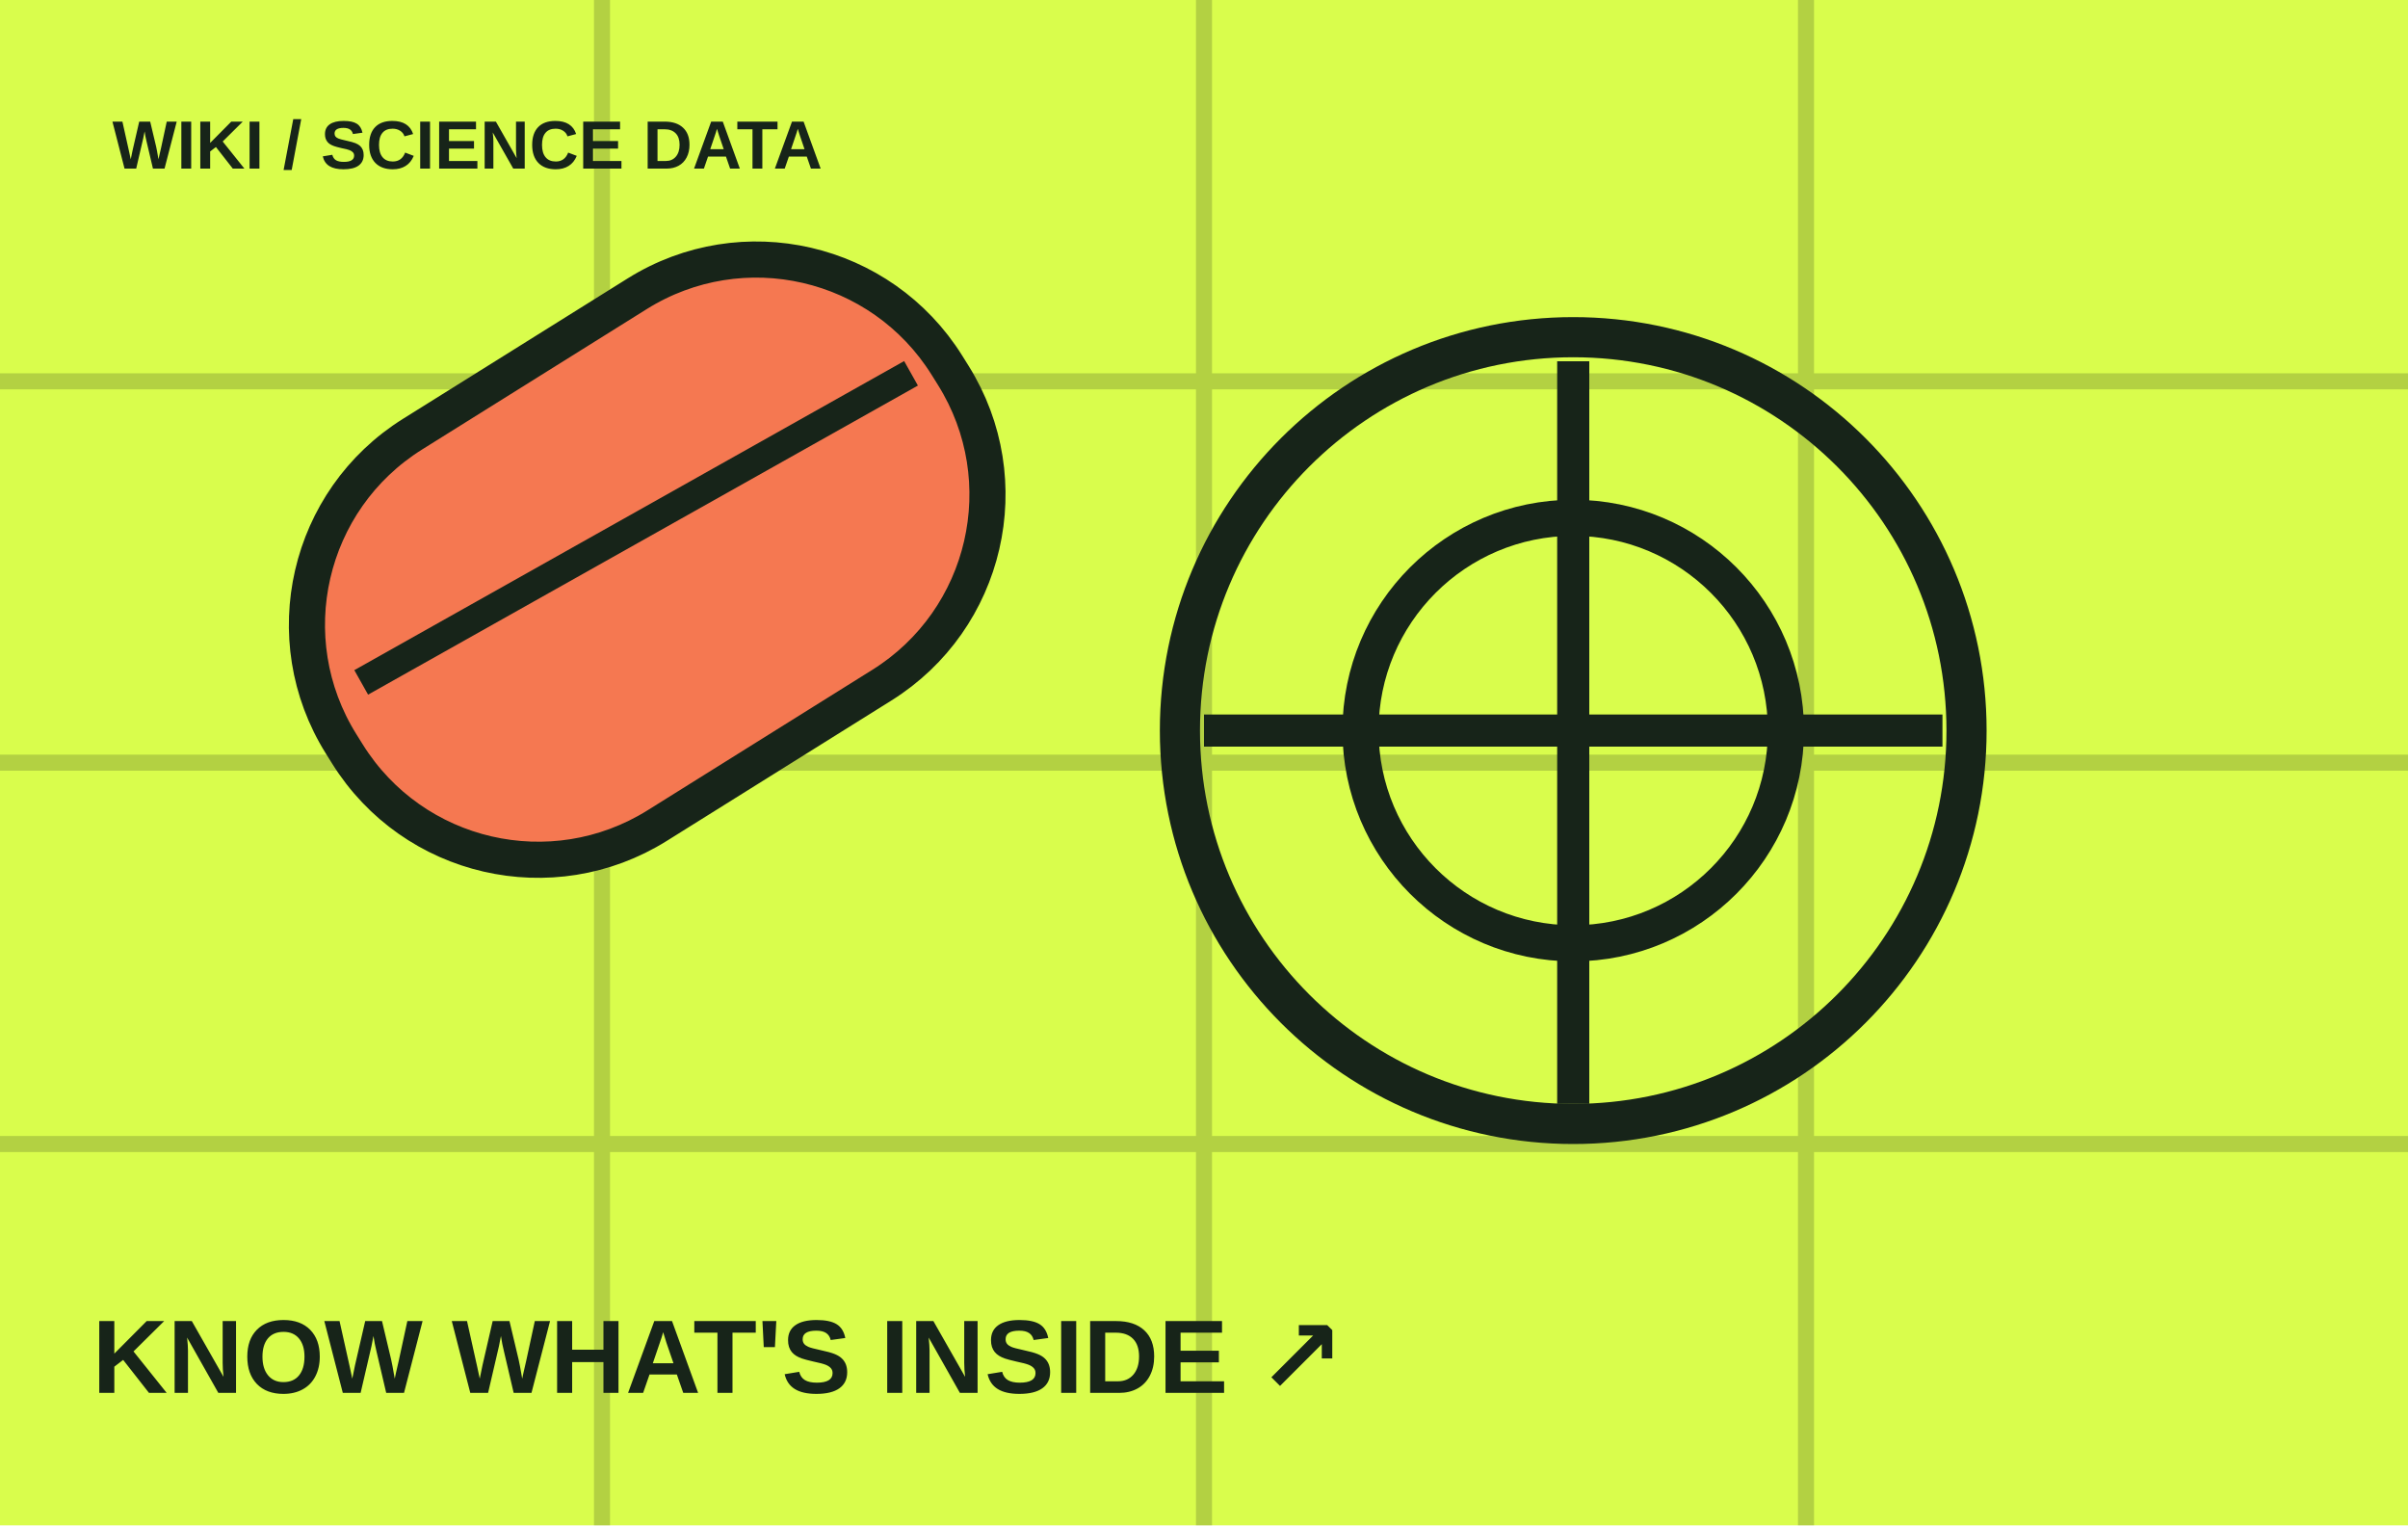
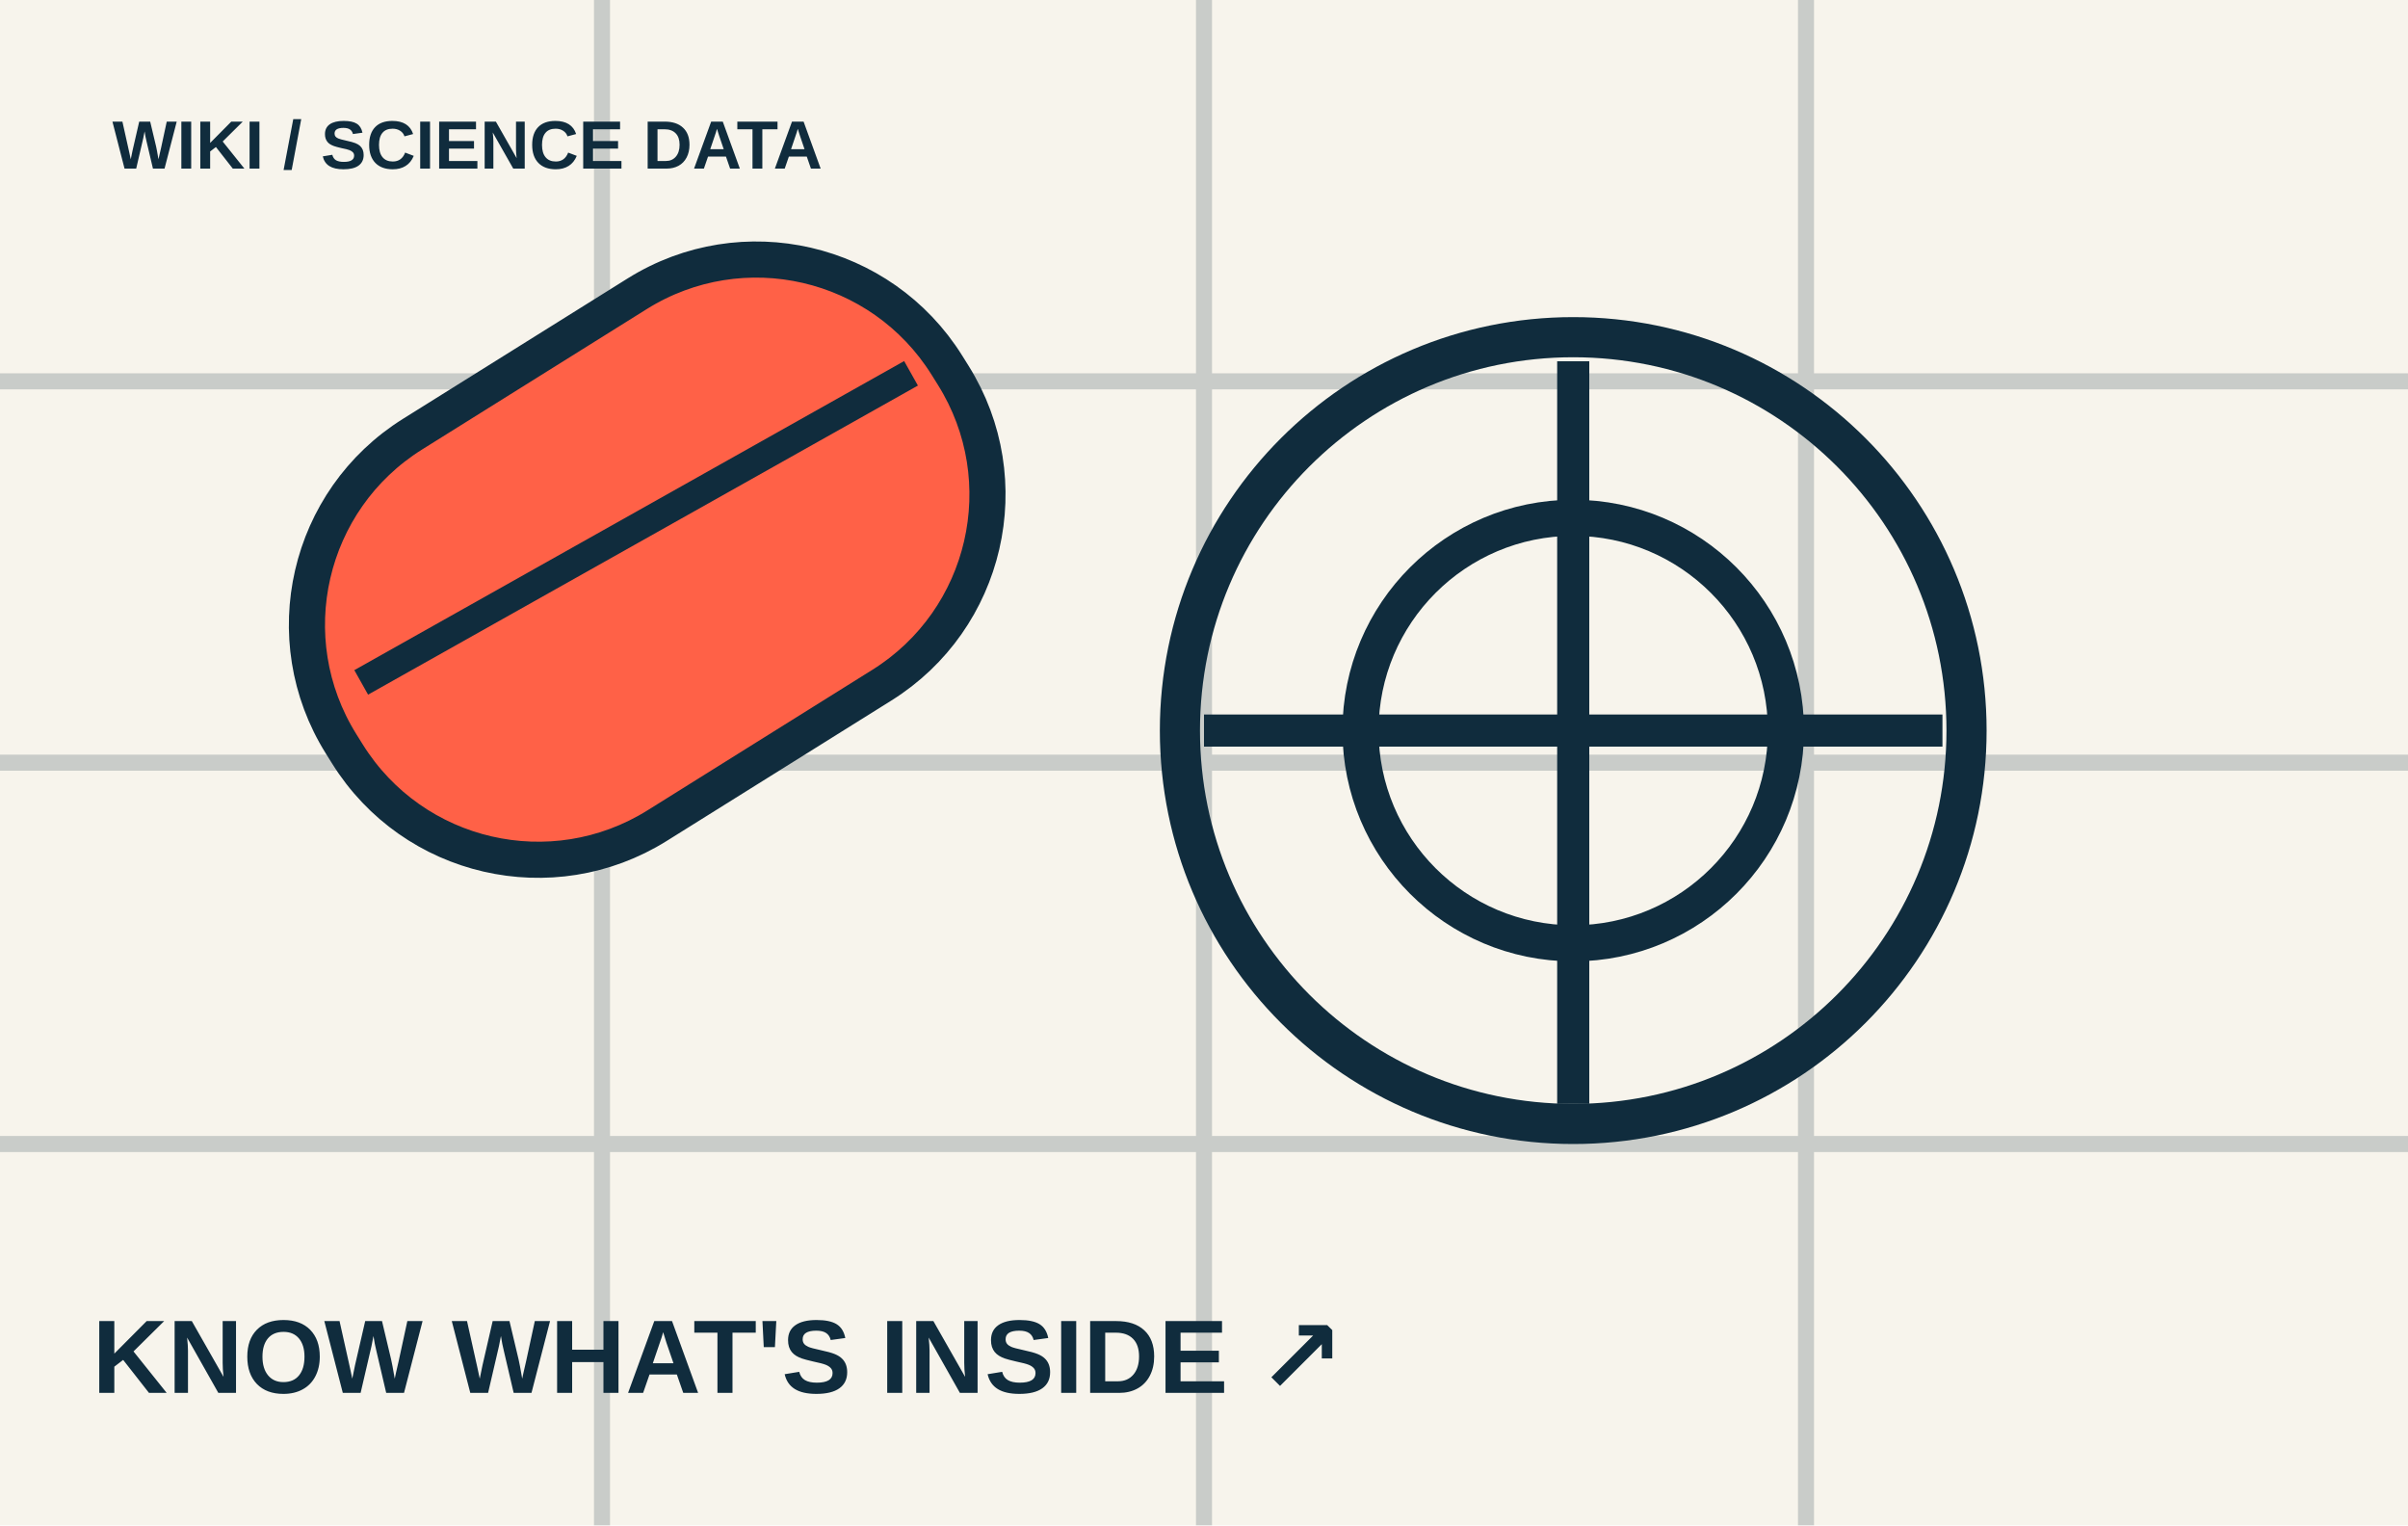
<svg xmlns="http://www.w3.org/2000/svg" viewBox="0 0 600 380" role="img" aria-label="영양제 위키의 구성 성분을 형상화한 추상 그래픽">
-   <rect width="600" height="380" fill="#d9fd4c" />
-   <g fill="none" stroke="#172419" stroke-width="4">
+   <rect width="600" height="380" fill="#f7f4ec" />
+   <g fill="none" stroke="#102c3d" stroke-width="4">
    <path d="M0 95H600M0 190H600M0 285H600M150 0V380M300 0V380M450 0V380" opacity=".2" />
-     <rect x="72" y="82" width="178" height="115" rx="56" transform="rotate(-32 161 139)" fill="#f57851" stroke-width="9" />
+     <rect x="72" y="82" width="178" height="115" rx="56" transform="rotate(-32 161 139)" fill="#ff6147" stroke-width="9" />
    <path d="M90 170L227 93" stroke-width="7" />
    <circle cx="392" cy="182" r="98" stroke-width="10" />
    <circle cx="392" cy="182" r="53" stroke-width="9" />
    <path d="M392 90V275M300 182H484" stroke-width="8" />
  </g>
-   <g font-family="Arial, sans-serif" font-weight="900" fill="#172419">
+   <g font-family="Arial, sans-serif" font-weight="900" fill="#102c3d">
    <text x="28" y="42" font-size="17">WIKI / SCIENCE DATA</text>
    <text x="23" y="347" font-size="26">KNOW WHAT'S INSIDE ↗</text>
  </g>
</svg>
